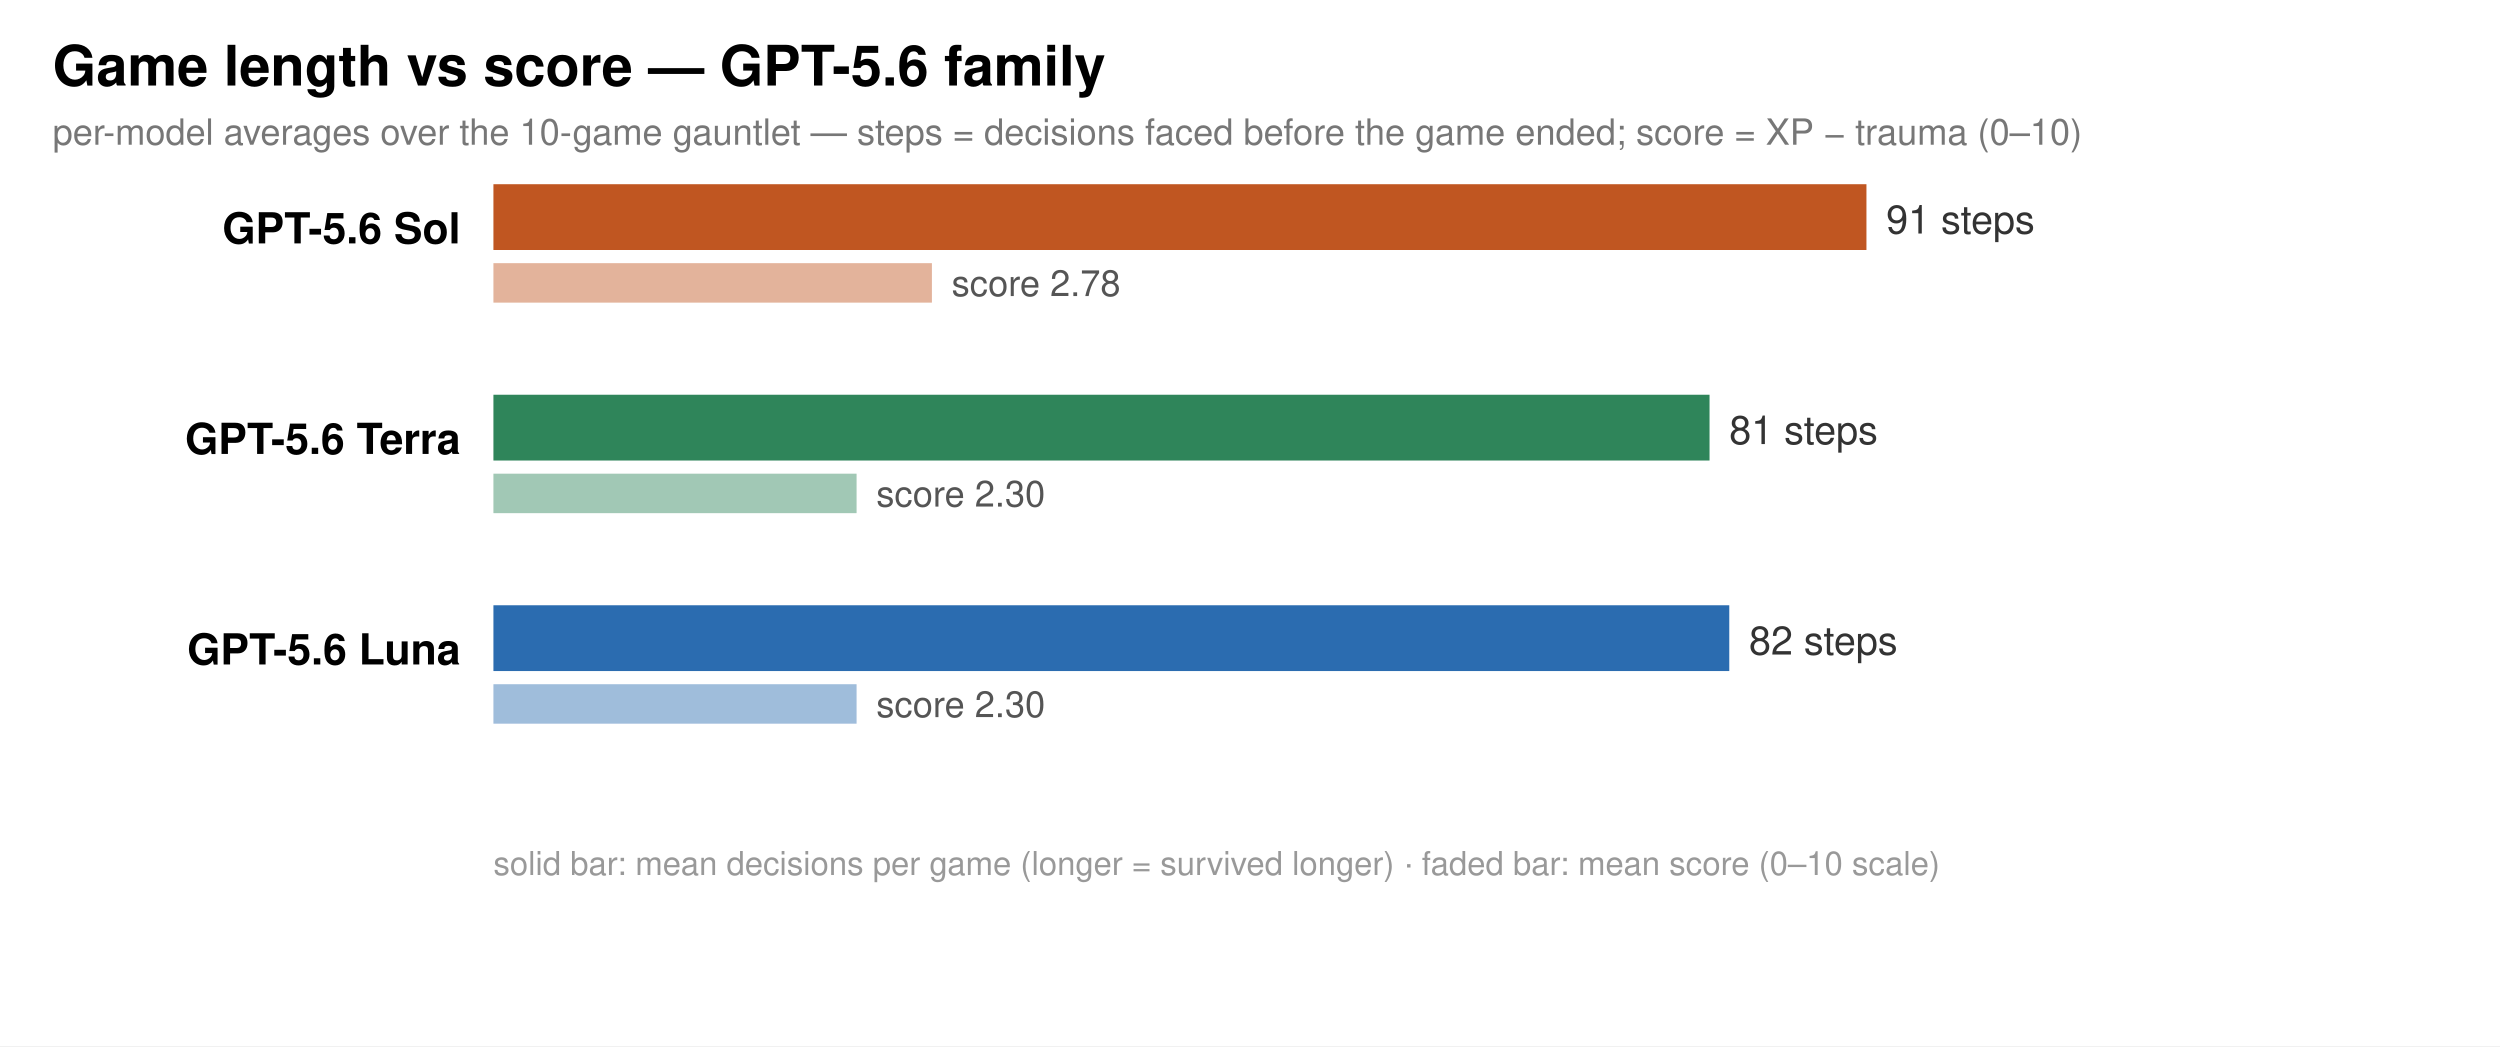
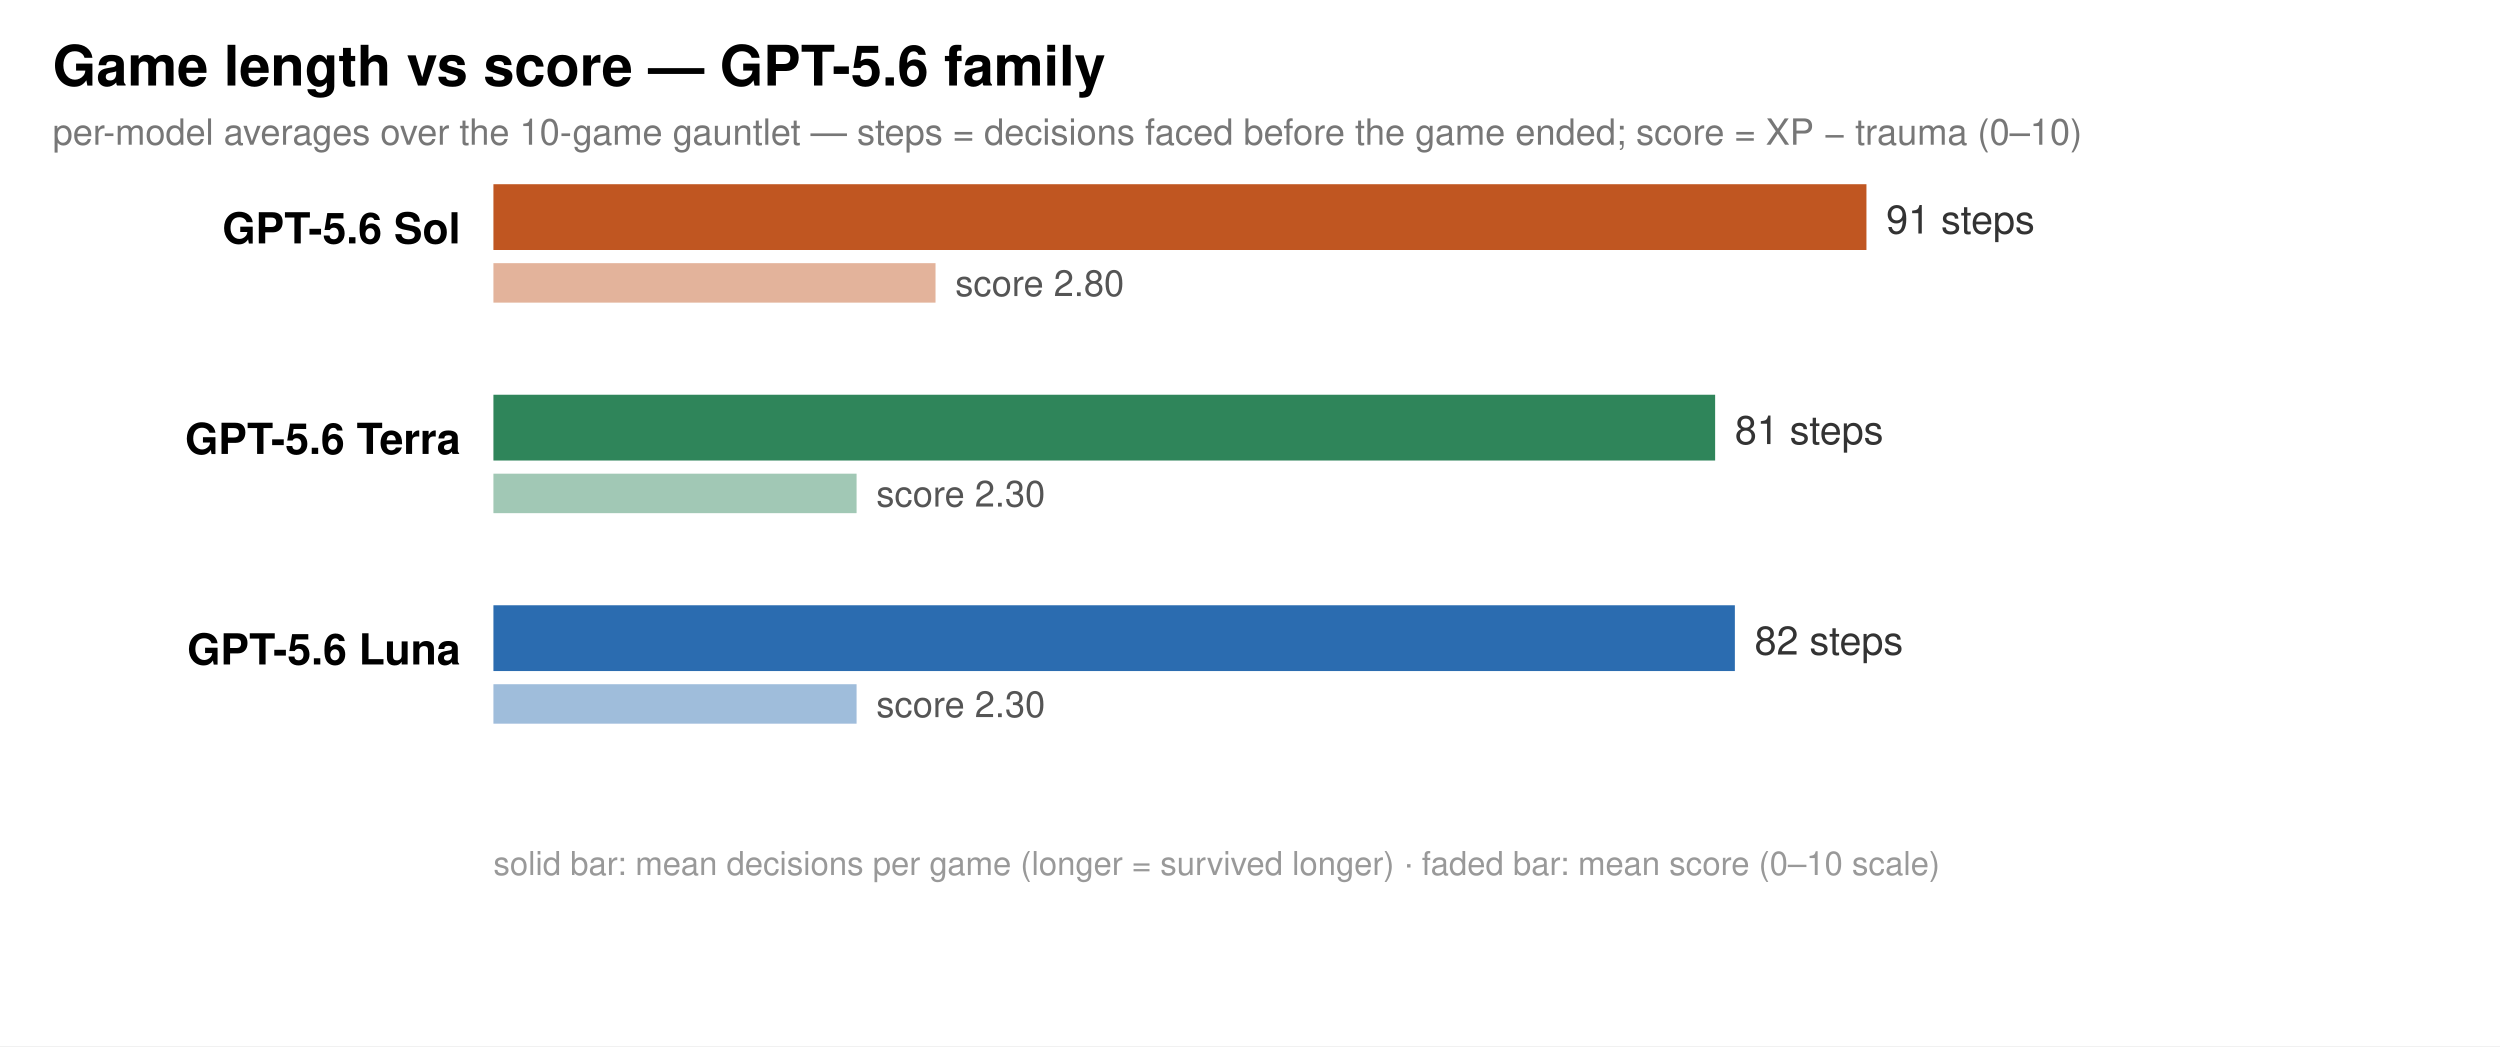
<svg xmlns="http://www.w3.org/2000/svg" width="760" height="318" viewBox="0 0 760 318" font-family="Helvetica, Arial, sans-serif">
  <rect width="760" height="318" fill="white" />
  <text x="16" y="26" font-size="17" font-weight="bold">Game length vs score — GPT-5.6 family</text>
  <text x="16" y="44" font-size="11" fill="#777">per-model averages over the 10-game gauntlet — steps = decisions faced before the game ended; score = XP − trauma (0–10)</text>
  <text x="140" y="74" font-size="13" text-anchor="end" font-weight="bold">GPT-5.6 Sol</text>
  <rect x="150" y="56" width="417.4" height="20" fill="#c05621" />
  <text x="573.4" y="71" font-size="12" fill="#333">91 steps</text>
-   <rect x="150" y="80" width="133.3" height="12" fill="#c05621" opacity="0.45" />
-   <text x="289.3" y="90" font-size="11" fill="#555">score 2.78</text>
+   <rect x="150" y="80" width="134.4" height="12" fill="#c05621" opacity="0.45" />
+   <text x="290.4" y="90" font-size="11" fill="#555">score 2.80</text>
  <text x="140" y="138" font-size="13" text-anchor="end" font-weight="bold">GPT-5.6 Terra</text>
-   <rect x="150" y="120" width="369.7" height="20" fill="#2f855a" />
-   <text x="525.7" y="135" font-size="12" fill="#333">81 steps</text>
+   <rect x="150" y="120" width="371.4" height="20" fill="#2f855a" />
+   <text x="527.4" y="135" font-size="12" fill="#333">81 steps</text>
  <rect x="150" y="144" width="110.4" height="12" fill="#2f855a" opacity="0.45" />
  <text x="266.4" y="154" font-size="11" fill="#555">score 2.30</text>
  <text x="140" y="202" font-size="13" text-anchor="end" font-weight="bold">GPT-5.6 Luna</text>
-   <rect x="150" y="184" width="375.7" height="20" fill="#2b6cb0" />
-   <text x="531.7" y="199" font-size="12" fill="#333">82 steps</text>
+   <rect x="150" y="184" width="377.4" height="20" fill="#2b6cb0" />
+   <text x="533.4" y="199" font-size="12" fill="#333">82 steps</text>
  <rect x="150" y="208" width="110.4" height="12" fill="#2b6cb0" opacity="0.45" />
  <text x="266.4" y="218" font-size="11" fill="#555">score 2.30</text>
  <text x="150" y="266" font-size="10" fill="#999">solid bar: mean decisions per game (longer = survived longer) · faded bar: mean score (0–10 scale)</text>
</svg>
